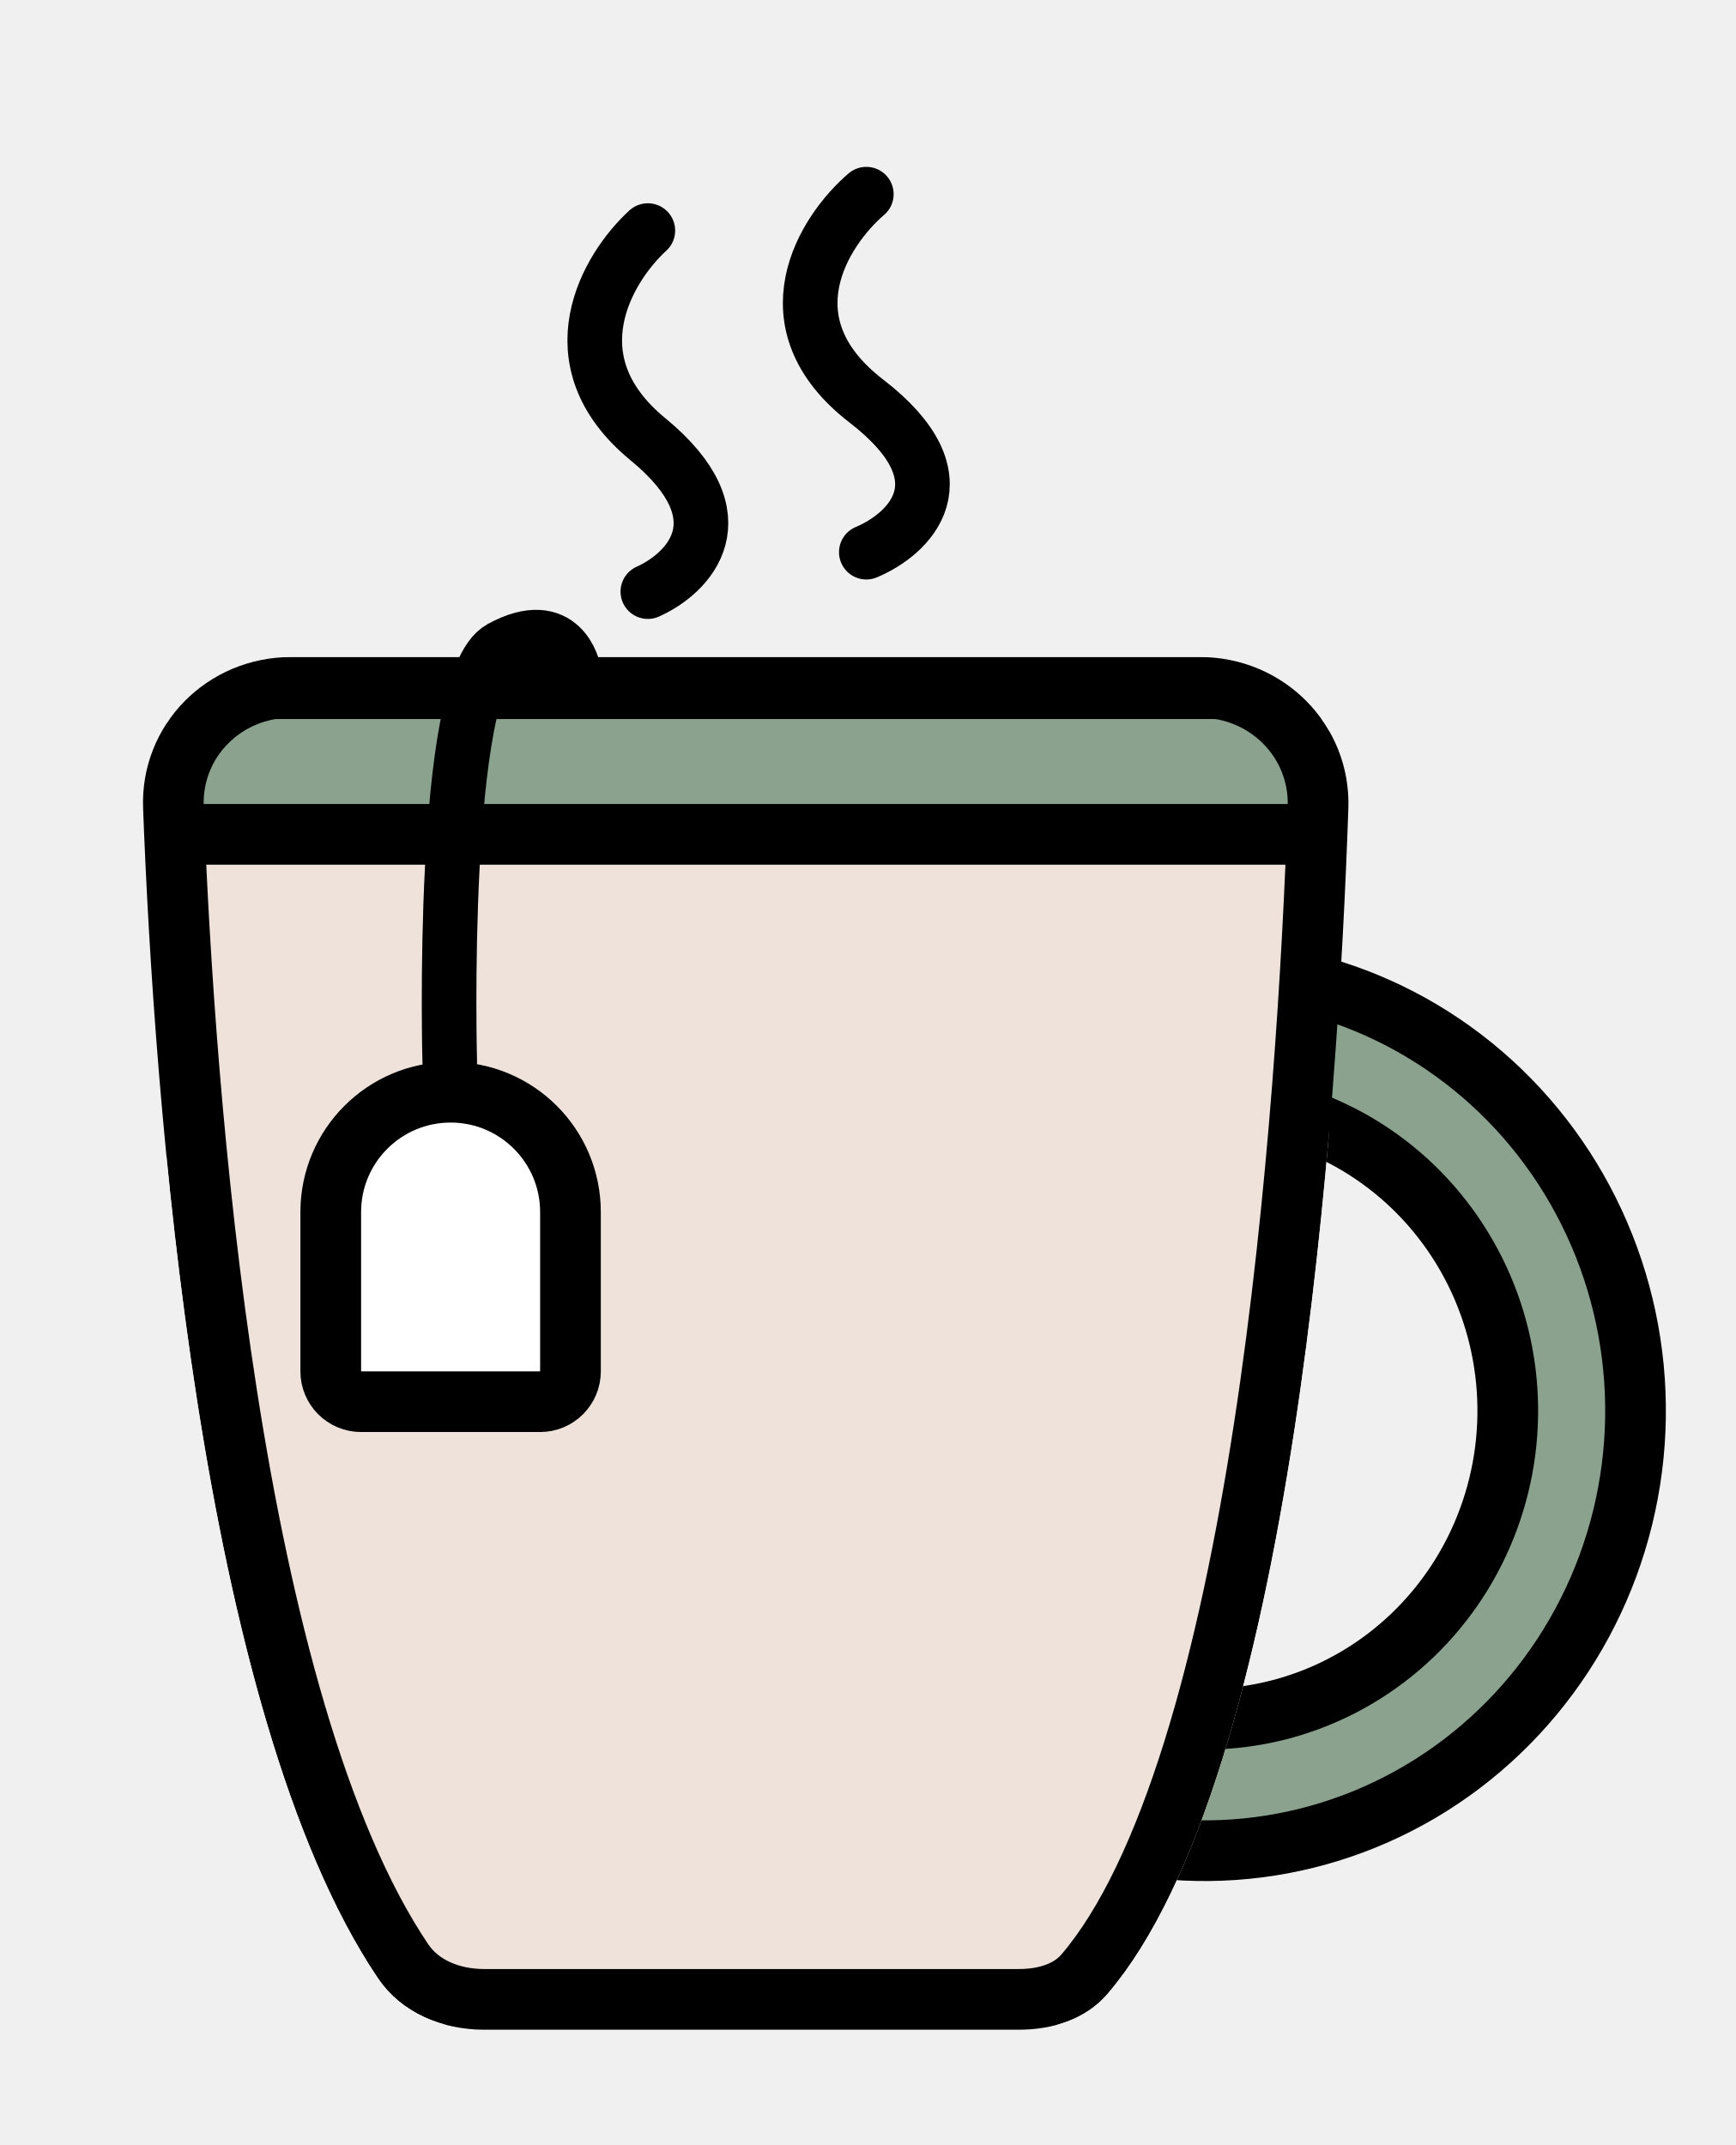
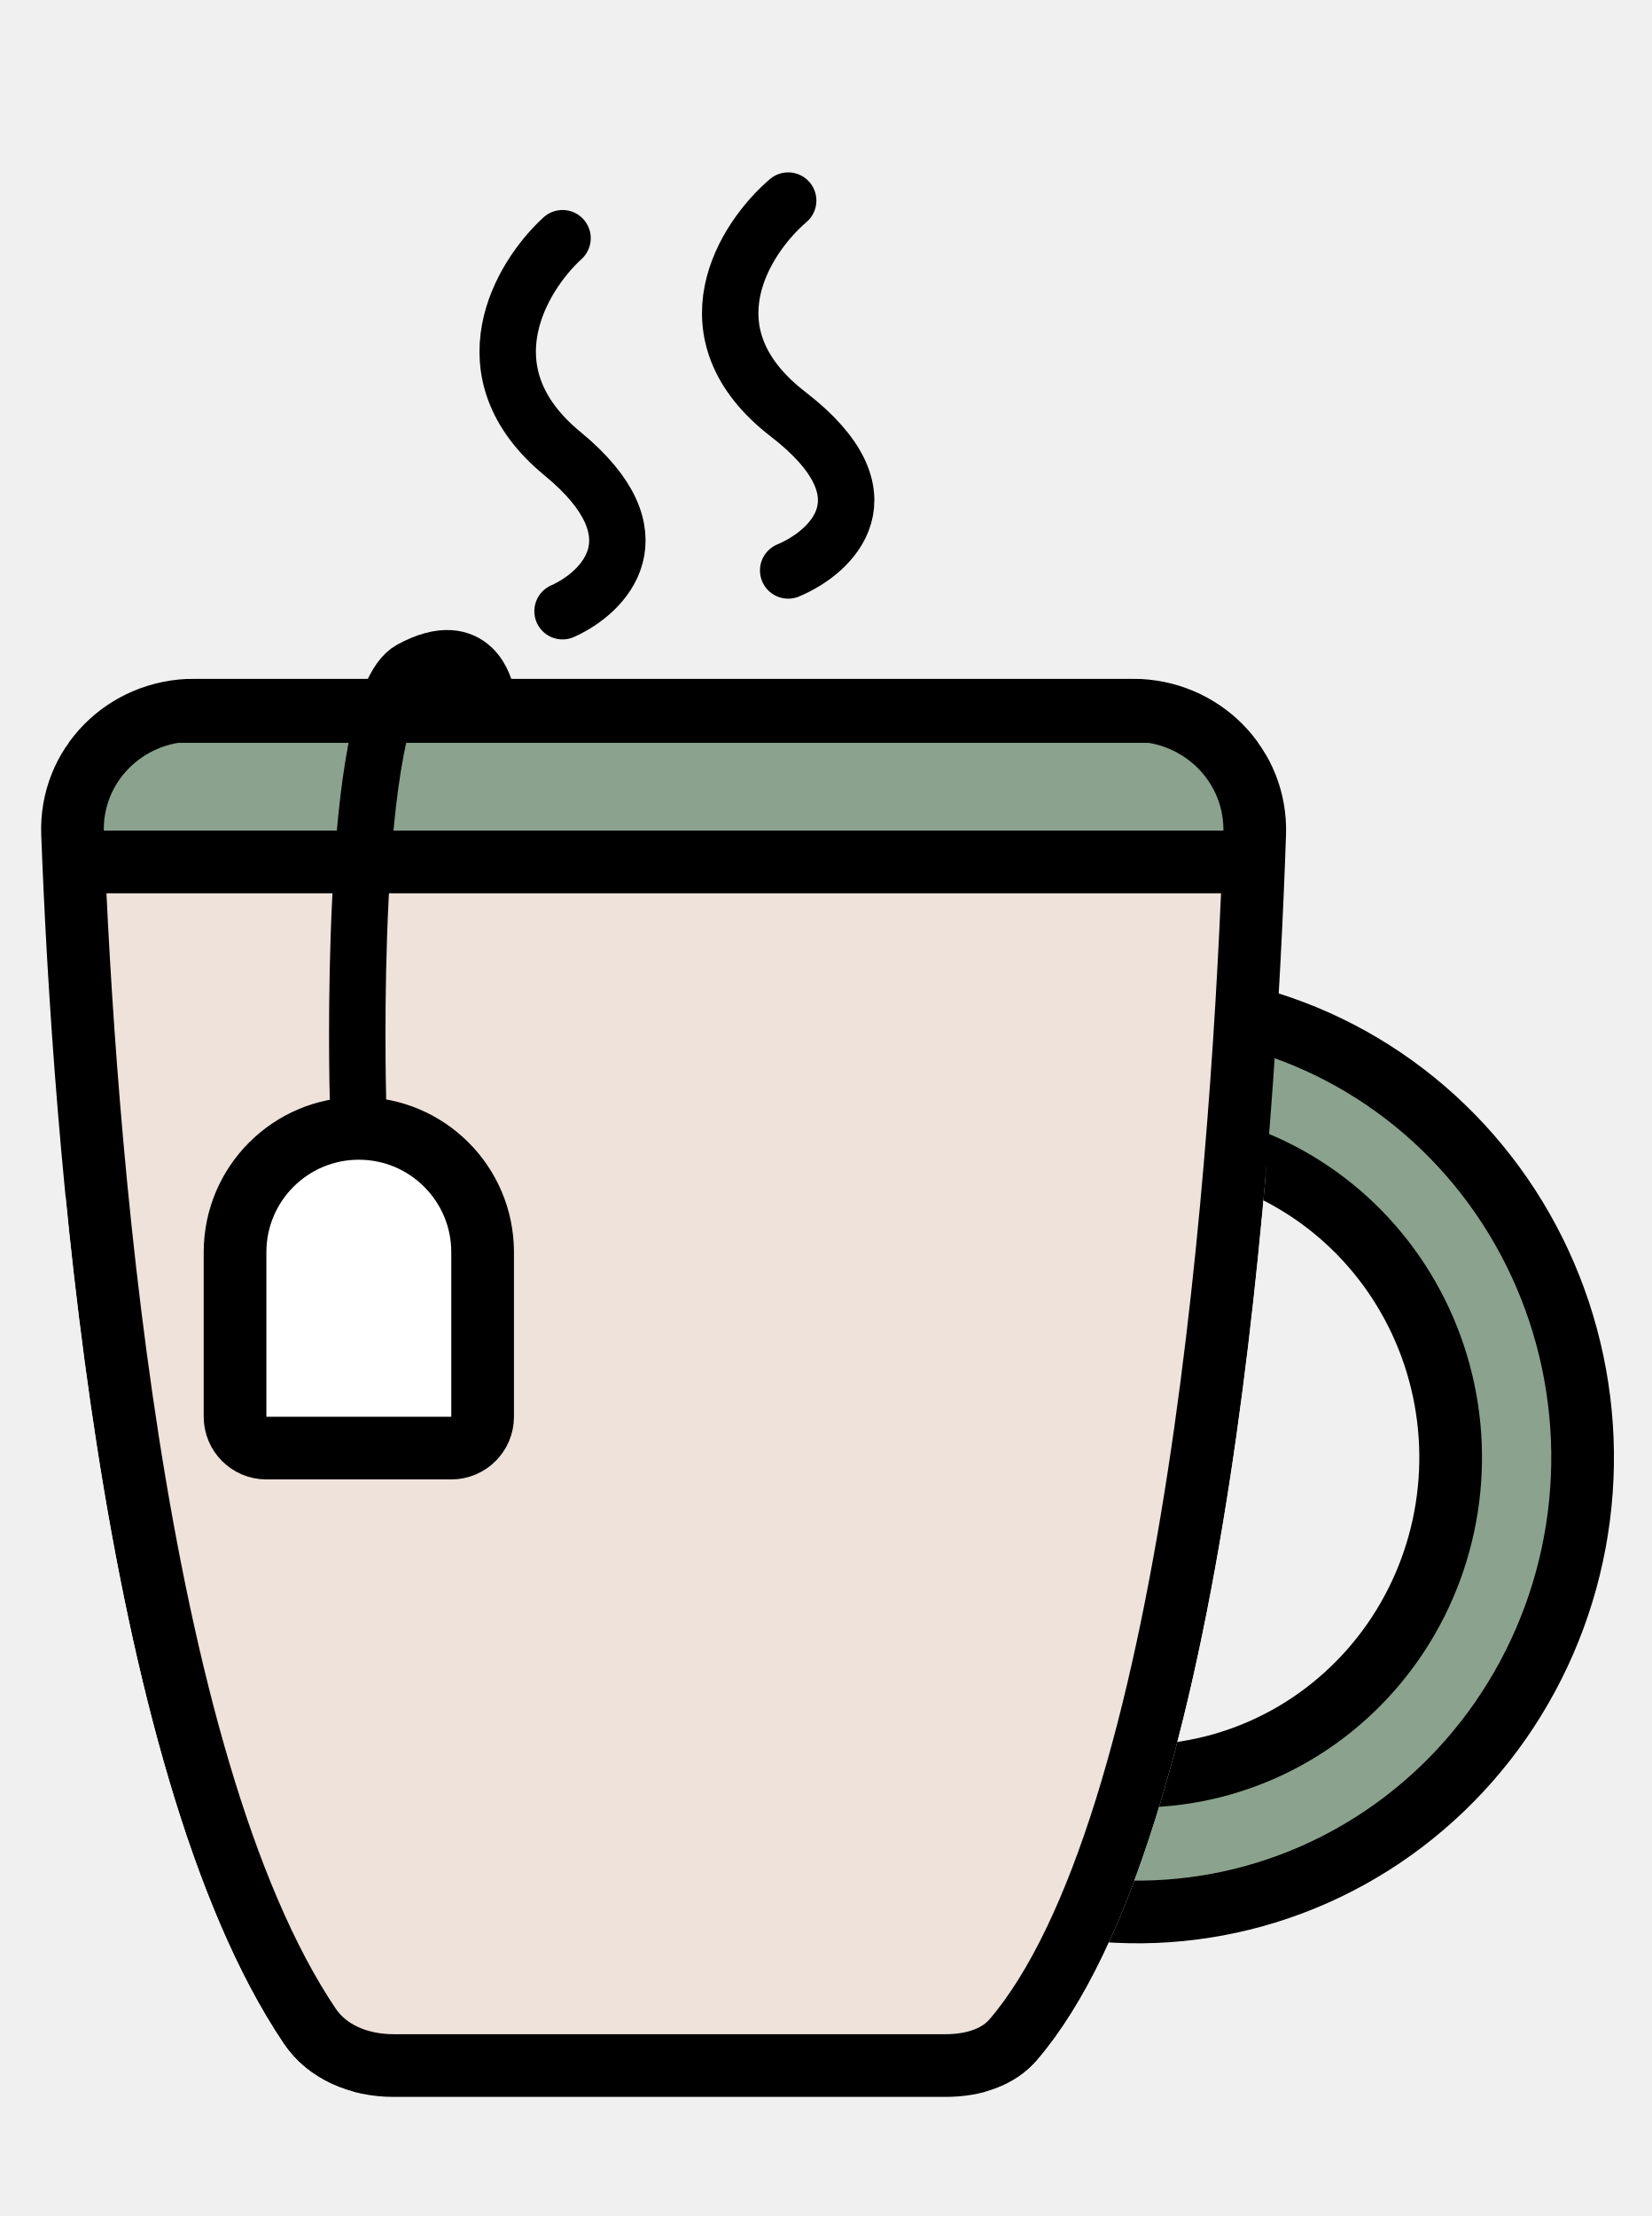
- <svg xmlns="http://www.w3.org/2000/svg" width="572" height="707" viewBox="0 0 572 707" fill="none">
+ <svg xmlns="http://www.w3.org/2000/svg" width="527" height="707" viewBox="0 0 527 707" fill="none">
  <mask id="path-1-inside-1_401_75" fill="white">
-     <path d="M377.511 311.279C400.599 308.235 424.064 310.64 446.097 318.308C468.129 325.976 488.14 338.703 504.585 355.506C521.031 372.309 533.472 392.739 540.948 415.222C548.425 437.704 550.737 461.637 547.707 485.175C544.677 508.713 536.385 531.226 523.471 550.979C510.558 570.732 493.367 587.196 473.226 599.101C453.084 611.006 430.531 618.034 407.304 619.643C384.077 621.253 360.798 617.4 339.263 608.382L362.854 549.797C375.59 555.13 389.357 557.409 403.094 556.457C416.83 555.506 430.169 551.349 442.081 544.308C453.992 537.267 464.159 527.531 471.796 515.849C479.433 504.167 484.337 490.852 486.129 476.932C487.921 463.011 486.554 448.857 482.132 435.561C477.71 422.265 470.353 410.182 460.627 400.244C450.901 390.307 439.066 382.78 426.036 378.245C413.006 373.711 399.128 372.288 385.474 374.088L377.511 311.279Z" />
+     <path d="M343.511 311.279C366.599 308.235 390.064 310.64 412.097 318.308C434.129 325.976 454.14 338.703 470.585 355.506C487.031 372.309 499.472 392.739 506.948 415.222C514.425 437.704 516.737 461.637 513.707 485.175C510.677 508.713 502.385 531.226 489.471 550.979C476.558 570.732 459.367 587.196 439.226 599.101C419.084 611.006 396.531 618.034 373.304 619.643C350.077 621.253 326.798 617.4 305.263 608.382L328.854 549.797C341.59 555.13 355.357 557.409 369.094 556.457C382.83 555.506 396.169 551.349 408.081 544.308C419.992 537.267 430.159 527.531 437.796 515.849C445.433 504.167 450.337 490.852 452.129 476.932C453.921 463.011 452.554 448.857 448.132 435.561C443.71 422.265 436.353 410.182 426.627 400.244C416.901 390.307 405.066 382.78 392.036 378.245C379.006 373.711 365.128 372.288 351.474 374.088L343.511 311.279Z" />
  </mask>
-   <path d="M377.511 311.279C400.599 308.235 424.064 310.64 446.097 318.308C468.129 325.976 488.14 338.703 504.585 355.506C521.031 372.309 533.472 392.739 540.948 415.222C548.425 437.704 550.737 461.637 547.707 485.175C544.677 508.713 536.385 531.226 523.471 550.979C510.558 570.732 493.367 587.196 473.226 599.101C453.084 611.006 430.531 618.034 407.304 619.643C384.077 621.253 360.798 617.4 339.263 608.382L362.854 549.797C375.59 555.13 389.357 557.409 403.094 556.457C416.83 555.506 430.169 551.349 442.081 544.308C453.992 537.267 464.159 527.531 471.796 515.849C479.433 504.167 484.337 490.852 486.129 476.932C487.921 463.011 486.554 448.857 482.132 435.561C477.71 422.265 470.353 410.182 460.627 400.244C450.901 390.307 439.066 382.78 426.036 378.245C413.006 373.711 399.128 372.288 385.474 374.088L377.511 311.279Z" fill="#8BA38E" stroke="black" stroke-width="40" mask="url(#path-1-inside-1_401_75)" />
-   <path d="M213.5 195C226.706 189.105 245.194 170.803 213.5 144.756C181.806 118.708 200.294 88.065 213.5 76" stroke="black" stroke-width="18" stroke-linecap="round" />
-   <path d="M285.5 182C299.461 176.155 319.005 158.007 285.5 132.178C251.995 106.349 271.539 75.964 285.5 64" stroke="black" stroke-width="18" stroke-linecap="round" />
-   <mask id="mask0_401_75" style="mask-type:alpha" maskUnits="userSpaceOnUse" x="47" y="216" width="398" height="453">
-     <path d="M57.151 266.01C56.331 244.315 73.821 226.557 96 226.557H395.407C417.568 226.557 435.108 244.357 434.361 266.1C432.66 315.657 428.202 394.954 416.551 470.683C410.725 508.552 403.133 545.303 393.274 576.891C383.354 608.673 371.407 634.329 357.346 650.75C352.691 656.187 344.981 659 335.698 659H159.617C148.212 659 138.277 654.509 132.845 646.448C104.546 604.456 86.317 533.617 74.837 460.073C63.431 387.002 58.926 313.019 57.151 266.01Z" fill="#D9D9D9" stroke="#5D140E" stroke-width="20" />
+   <path d="M343.511 311.279C366.599 308.235 390.064 310.64 412.097 318.308C434.129 325.976 454.14 338.703 470.585 355.506C487.031 372.309 499.472 392.739 506.948 415.222C514.425 437.704 516.737 461.637 513.707 485.175C510.677 508.713 502.385 531.226 489.471 550.979C476.558 570.732 459.367 587.196 439.226 599.101C419.084 611.006 396.531 618.034 373.304 619.643C350.077 621.253 326.798 617.4 305.263 608.382L328.854 549.797C341.59 555.13 355.357 557.409 369.094 556.457C382.83 555.506 396.169 551.349 408.081 544.308C419.992 537.267 430.159 527.531 437.796 515.849C445.433 504.167 450.337 490.852 452.129 476.932C453.921 463.011 452.554 448.857 448.132 435.561C443.71 422.265 436.353 410.182 426.627 400.244C416.901 390.307 405.066 382.78 392.036 378.245C379.006 373.711 365.128 372.288 351.474 374.088L343.511 311.279Z" fill="#8BA38E" stroke="black" stroke-width="40" mask="url(#path-1-inside-1_401_75)" />
+   <path d="M179.5 195C192.706 189.105 211.194 170.803 179.5 144.756C147.806 118.708 166.294 88.065 179.5 76" stroke="black" stroke-width="18" stroke-linecap="round" />
+   <path d="M251.5 182C265.461 176.155 285.005 158.007 251.5 132.178C217.995 106.349 237.539 75.964 251.5 64" stroke="black" stroke-width="18" stroke-linecap="round" />
+   <mask id="mask0_401_75" style="mask-type:alpha" maskUnits="userSpaceOnUse" x="13" y="216" width="398" height="453">
+     <path d="M23.151 266.01C22.331 244.315 39.821 226.557 62 226.557H361.407C383.568 226.557 401.108 244.357 400.361 266.1C398.66 315.657 394.202 394.954 382.551 470.683C376.725 508.552 369.133 545.303 359.274 576.891C349.354 608.673 337.407 634.329 323.346 650.75C318.691 656.187 310.981 659 301.698 659H125.617C114.212 659 104.277 654.509 98.845 646.448C70.546 604.456 52.318 533.617 40.837 460.073C29.431 387.002 24.926 313.019 23.151 266.01Z" fill="#D9D9D9" stroke="#5D140E" stroke-width="20" />
  </mask>
  <g mask="url(#mask0_401_75)">
-     <rect x="44.926" y="226.557" width="403.032" height="450.767" fill="#EEE2DB" stroke="black" stroke-width="20" />
-     <rect x="45" y="227" width="403" height="48" fill="#8BA38E" stroke="black" stroke-width="20" />
-     <path d="M57.151 266.01C56.331 244.315 73.821 226.557 96 226.557H395.407C417.568 226.557 435.108 244.357 434.361 266.1C432.66 315.657 428.202 394.954 416.551 470.683C410.725 508.552 403.133 545.303 393.274 576.891C383.354 608.673 371.407 634.329 357.346 650.75C352.691 656.187 344.981 659 335.698 659H159.617C148.212 659 138.277 654.509 132.845 646.448C104.546 604.456 86.317 533.617 74.837 460.073C63.431 387.002 58.926 313.019 57.151 266.01Z" stroke="black" stroke-width="20" />
+     <rect x="10.926" y="226.557" width="403.032" height="450.767" fill="#EEE2DB" stroke="black" stroke-width="20" />
+     <rect x="11" y="227" width="403" height="48" fill="#8BA38E" stroke="black" stroke-width="20" />
+     <path d="M23.151 266.01C22.331 244.315 39.821 226.557 62 226.557H361.407C383.568 226.557 401.108 244.357 400.361 266.1C398.66 315.657 394.202 394.954 382.551 470.683C376.725 508.552 369.133 545.303 359.274 576.891C349.354 608.673 337.407 634.329 323.346 650.75C318.691 656.187 310.981 659 301.698 659H125.617C114.212 659 104.277 654.509 98.845 646.448C70.546 604.456 52.318 533.617 40.837 460.073C29.431 387.002 24.926 313.019 23.151 266.01Z" stroke="black" stroke-width="20" />
  </g>
-   <path d="M189 220.885C189 220.885 185.42 202.477 165.116 213.537C144.813 224.597 148.214 350 148.214 350" stroke="black" stroke-width="18" stroke-linecap="round" />
-   <path d="M109 399.5C109 377.685 126.685 360 148.5 360C170.315 360 188 377.685 188 399.5V452C188 457.523 183.523 462 178 462H119C113.477 462 109 457.523 109 452V399.5Z" fill="white" stroke="black" stroke-width="20" />
+   <path d="M155 220.885C155 220.885 151.42 202.477 131.116 213.537C110.813 224.597 114.214 350 114.214 350" stroke="black" stroke-width="18" stroke-linecap="round" />
+   <path d="M75 399.5C75 377.685 92.685 360 114.5 360C136.315 360 154 377.685 154 399.5V452C154 457.523 149.523 462 144 462H85C79.477 462 75 457.523 75 452V399.5Z" fill="white" stroke="black" stroke-width="20" />
</svg>
